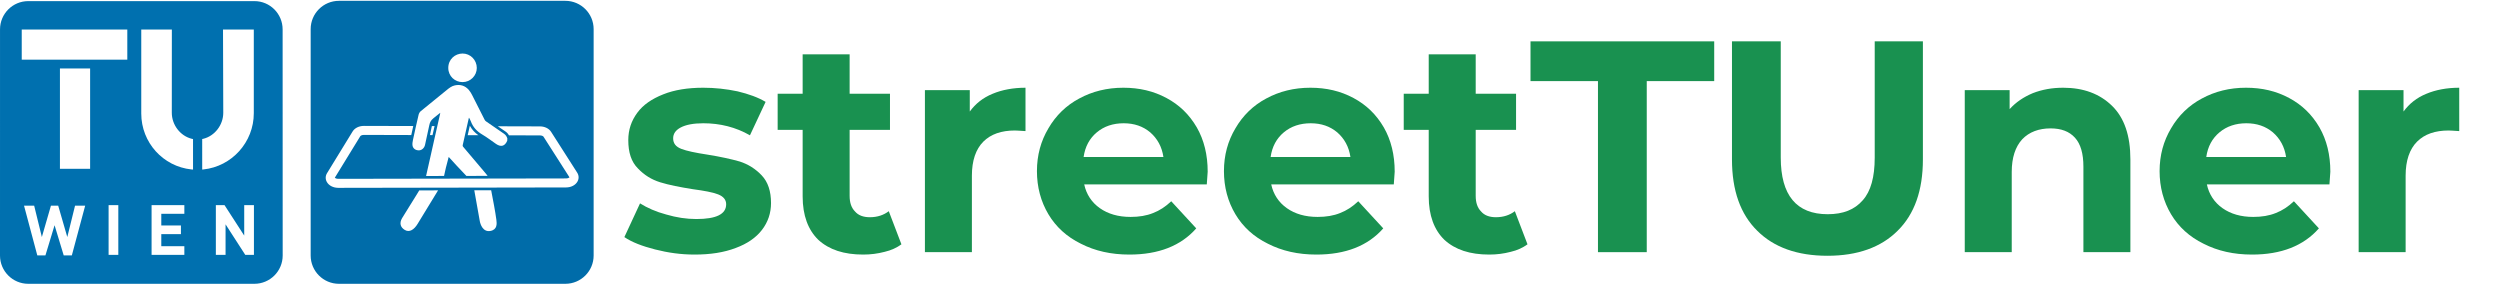
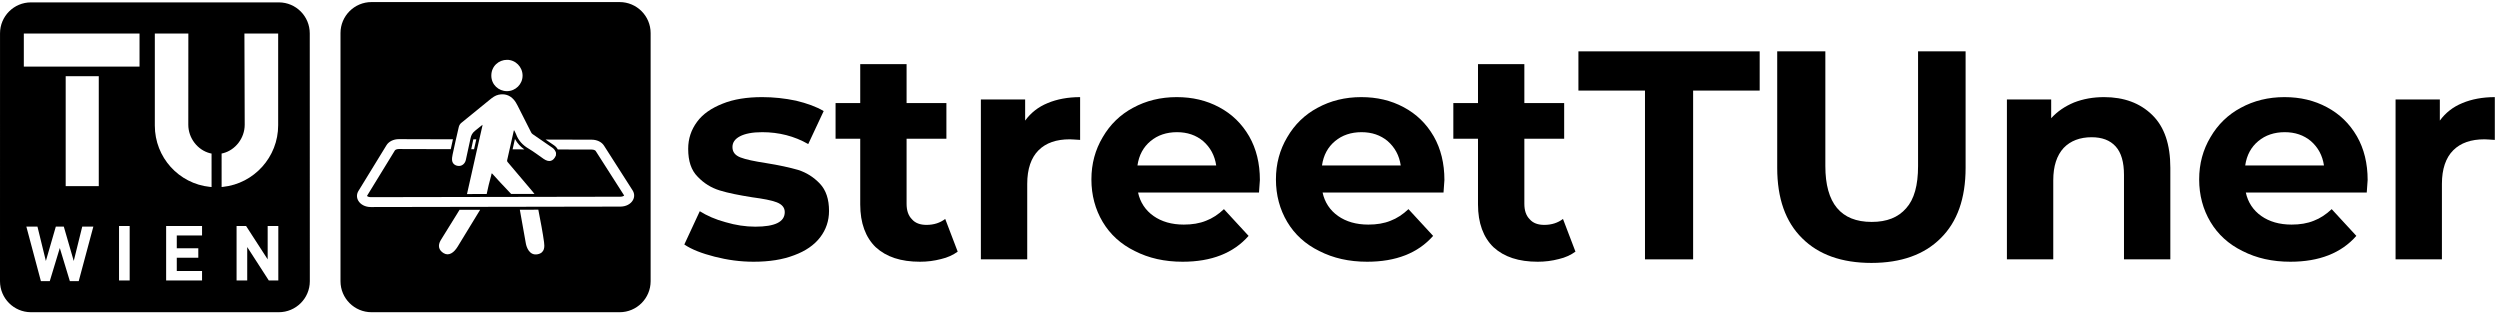
- <svg xmlns="http://www.w3.org/2000/svg" width="100%" height="100%" viewBox="0 0 963 110" version="1.1" xml:space="preserve" style="fill-rule:evenodd;clip-rule:evenodd;stroke-linejoin:round;stroke-miterlimit:2;">
-   <g id="FVV_Logo_blau" transform="matrix(0.0922865,0,0,0.0922865,174.169,54.82)">
-     <g transform="matrix(1,0,0,1,-590.552,-590.55)">
-       <clipPath id="_clip1">
-         <rect x="0" y="0" width="1181.1" height="1181.1" />
-       </clipPath>
-       <g clip-path="url(#_clip1)">
-         <g transform="matrix(4.16667,0,0,4.16667,1113.82,427.126)">
-           <g id="Layer-1">
-             <path d="M0,78.444C-2.013,82.128 -6.421,84.422 -11.504,84.429L-239.608,84.83L-239.639,84.83C-244.682,84.83 -249.079,82.572 -251.12,78.932C-252.697,76.121 -252.626,72.917 -250.925,70.141L-237.302,47.928L-235.88,45.611L-225.29,28.342C-223.182,24.905 -218.86,22.775 -214.003,22.775L-213.957,22.775L-164.558,22.913C-165.206,25.802 -165.867,28.805 -166.546,31.938L-213.982,31.803L-214.003,31.803C-215.925,31.803 -217.28,32.553 -217.593,33.064L-226.73,47.964L-228.001,50.036L-243.118,74.683C-242.73,75.094 -241.58,75.798 -239.639,75.798L-239.624,75.798L-11.521,75.4C-9.588,75.396 -8.443,74.698 -8.054,74.289L-23.196,50.597L-34.092,33.552C-34.413,33.049 -35.77,32.304 -37.658,32.299L-68.692,32.213C-69.548,30.64 -70.708,29.367 -72.204,28.356C-74.732,26.645 -77.239,24.93 -79.825,23.152L-37.634,23.27C-32.885,23.283 -28.612,25.36 -26.484,28.69L-14.188,47.925L-0.338,69.593C1.435,72.368 1.558,75.592 0,78.444M-87.227,128.002C-94.736,129.405 -97.313,121.401 -97.909,118.101C-99.421,109.726 -101.635,96.966 -103.407,87.286L-86.503,87.256C-84.629,96.937 -82.349,108.716 -81.278,116.872C-80.78,120.67 -80.262,126.699 -87.227,128.002M-160.221,121C-163.679,126.636 -168.307,129.798 -172.98,127.031C-177.564,124.316 -178.604,120.04 -175.717,115.159C-172.41,109.565 -164.122,96.69 -160.797,91.108C-160.054,89.86 -159.294,88.622 -158.535,87.382L-139.689,87.348C-145.851,97.446 -154.471,111.623 -160.221,121M-147.827,31.989C-147.171,28.99 -146.524,25.97 -145.911,22.965L-143.201,22.972C-143.882,25.964 -144.57,28.989 -145.249,31.998L-147.827,31.989ZM-99.291,32.127L-110.021,32.095C-109.339,29.074 -108.657,26.061 -107.98,23.072C-107.941,22.901 -107.902,22.726 -107.864,22.555C-107.771,22.731 -107.674,22.902 -107.577,23.073C-105.604,26.608 -102.861,29.603 -99.291,32.127M-157.017,8.004C-148.32,0.819 -139.499,-6.213 -130.769,-13.357C-128.381,-15.309 -125.949,-17.142 -122.895,-17.807C-117.449,-18.993 -112.713,-17.553 -109.005,-13.396C-107.596,-11.818 -106.496,-9.906 -105.521,-8.008C-101.314,0.188 -97.216,8.438 -93.043,16.65C-92.725,17.277 -92.255,17.815 -91.678,18.215C-85.711,22.369 -79.735,26.511 -73.714,30.587C-71.979,31.76 -70.936,33.328 -70.31,35.271C-70.346,36.098 -70.379,36.843 -70.416,37.673C-72.747,43.131 -76.653,44.243 -81.627,40.831C-86.215,37.683 -90.624,34.237 -95.408,31.427C-100.828,28.244 -104.735,24.033 -106.882,18.135C-107.323,16.923 -108.035,15.808 -108.641,14.614C-108.813,14.763 -108.866,14.786 -108.874,14.82C-110.936,23.92 -113.002,33.016 -115.024,42.125C-115.121,42.556 -114.98,43.202 -114.699,43.536C-114.053,44.302 -113.404,45.068 -112.757,45.837C-105.846,54.039 -98.916,62.224 -91.972,70.399C-91.293,71.2 -90.614,71.993 -90.038,72.842L-111.321,72.881C-117.768,66.087 -126.148,57.265 -128.458,54.474C-129.189,53.59 -129.278,54.446 -129.349,54.751C-129.425,55.082 -129.444,55.424 -129.535,55.753C-131.818,63.985 -132.207,66.217 -133.25,70.873C-133.402,71.554 -133.549,72.238 -133.695,72.921L-151.699,72.952C-151.617,72.581 -151.536,72.211 -151.452,71.842C-150.148,66.12 -148.861,60.392 -147.576,54.666C-146.035,47.797 -144.5,40.925 -142.953,34.058C-141.205,26.303 -139.426,18.555 -137.667,10.803C-137.598,10.502 -137.59,10.186 -137.528,9.666C-138.744,10.632 -139.842,11.493 -140.926,12.371C-142.079,13.304 -142.923,13.963 -144.386,15.158C-146.802,17.133 -147.886,19.163 -148.455,21.965C-149.808,28.616 -151.304,35.24 -152.776,41.868C-153.469,44.98 -156.039,47.232 -158.827,47.274C-162.073,47.324 -164.764,45.565 -165.273,42.528C-165.573,40.744 -165.259,38.779 -164.873,36.97C-163.062,28.495 -161.187,20.032 -159.186,11.601C-158.874,10.292 -158.045,8.851 -157.017,8.004M-115.15,-49.721C-107.294,-49.743 -100.89,-43.219 -100.896,-35.254C-100.9,-27.473 -107.321,-21.093 -115.15,-21.091C-122.813,-21.077 -129.475,-27.018 -129.462,-35.32C-129.449,-44.032 -122.57,-49.702 -115.15,-49.721M-12.198,-102.511L-238.97,-102.511C-254.625,-102.511 -267.316,-89.82 -267.316,-74.163L-267.316,152.607C-267.316,168.262 -254.625,180.955 -238.97,180.955L-12.198,180.955C3.457,180.955 16.147,168.262 16.147,152.607L16.147,-74.163C16.147,-89.82 3.457,-102.511 -12.198,-102.511" style="fill:rgb(0,108,169);fill-rule:nonzero;" />
-           </g>
-         </g>
+ <svg xmlns="http://www.w3.org/2000/svg" width="100%" height="100%" viewBox="0 0 186 24" version="1.1" xml:space="preserve" style="fill-rule:evenodd;clip-rule:evenodd;stroke-linejoin:round;stroke-miterlimit:2;">
+   <g id="Artboard1" transform="matrix(0.606694,0,0,0.610672,0,-8.11669)">
+     <rect x="0" y="13.291" width="306.036" height="38.045" style="fill:none;" />
+     <g id="FVV-Logo" transform="matrix(1.64828,0,0,1.63754,0,9.95105)">
+       <g transform="matrix(0.081401,0,0,0.081401,47.0927,10.5383)">
+         <path d="M0,78.444C-2.013,82.128 -6.421,84.422 -11.504,84.429L-239.608,84.83L-239.639,84.83C-244.682,84.83 -249.079,82.572 -251.12,78.932C-252.697,76.121 -252.626,72.917 -250.925,70.141L-237.302,47.928L-235.88,45.611L-225.29,28.342C-223.182,24.905 -218.86,22.775 -214.003,22.775L-213.957,22.775L-164.558,22.913C-165.206,25.802 -165.867,28.805 -166.546,31.938L-213.982,31.803L-214.003,31.803C-215.925,31.803 -217.28,32.553 -217.593,33.064L-226.73,47.964L-228.001,50.036L-243.118,74.683C-242.73,75.094 -241.58,75.798 -239.639,75.798L-239.624,75.798L-11.521,75.4C-9.588,75.396 -8.443,74.698 -8.054,74.289L-23.196,50.597L-34.092,33.552C-34.413,33.049 -35.77,32.304 -37.658,32.299L-68.692,32.213C-69.548,30.64 -70.708,29.367 -72.204,28.356C-74.732,26.645 -77.239,24.93 -79.825,23.152L-37.634,23.27C-32.885,23.283 -28.612,25.36 -26.484,28.69L-14.188,47.925L-0.338,69.593C1.435,72.368 1.558,75.592 0,78.444M-87.227,128.002C-94.736,129.405 -97.313,121.401 -97.909,118.101C-99.421,109.726 -101.635,96.966 -103.407,87.286L-86.503,87.256C-84.629,96.937 -82.349,108.716 -81.278,116.872C-80.78,120.67 -80.262,126.699 -87.227,128.002M-160.221,121C-163.679,126.636 -168.307,129.798 -172.98,127.031C-177.564,124.316 -178.604,120.04 -175.717,115.159C-172.41,109.565 -164.122,96.69 -160.797,91.108C-160.054,89.86 -159.294,88.622 -158.535,87.382L-139.689,87.348C-145.851,97.446 -154.471,111.623 -160.221,121M-147.827,31.989C-147.171,28.99 -146.524,25.97 -145.911,22.965L-143.201,22.972C-143.882,25.964 -144.57,28.989 -145.249,31.998L-147.827,31.989ZM-99.291,32.127L-110.021,32.095C-109.339,29.074 -108.657,26.061 -107.98,23.072C-107.941,22.901 -107.902,22.726 -107.864,22.555C-107.771,22.731 -107.674,22.902 -107.577,23.073C-105.604,26.608 -102.861,29.603 -99.291,32.127M-157.017,8.004C-148.32,0.819 -139.499,-6.213 -130.769,-13.357C-128.381,-15.309 -125.949,-17.142 -122.895,-17.807C-117.449,-18.993 -112.713,-17.553 -109.005,-13.396C-107.596,-11.818 -106.496,-9.906 -105.521,-8.008C-101.314,0.188 -97.216,8.438 -93.043,16.65C-92.725,17.277 -92.255,17.815 -91.678,18.215C-85.711,22.369 -79.735,26.511 -73.714,30.587C-71.979,31.76 -70.936,33.328 -70.31,35.271C-70.346,36.098 -70.379,36.843 -70.416,37.673C-72.747,43.131 -76.653,44.243 -81.627,40.831C-86.215,37.683 -90.624,34.237 -95.408,31.427C-100.828,28.244 -104.735,24.033 -106.882,18.135C-107.323,16.923 -108.035,15.808 -108.641,14.614C-108.813,14.763 -108.866,14.786 -108.874,14.82C-110.936,23.92 -113.002,33.016 -115.024,42.125C-115.121,42.556 -114.98,43.202 -114.699,43.536C-114.053,44.302 -113.404,45.068 -112.757,45.837C-105.846,54.039 -98.916,62.224 -91.972,70.399C-91.293,71.2 -90.614,71.993 -90.038,72.842L-111.321,72.881C-117.768,66.087 -126.148,57.265 -128.458,54.474C-129.189,53.59 -129.278,54.446 -129.349,54.751C-129.425,55.082 -129.444,55.424 -129.535,55.753C-131.818,63.985 -132.207,66.217 -133.25,70.873C-133.402,71.554 -133.549,72.238 -133.695,72.921L-151.699,72.952C-151.617,72.581 -151.536,72.211 -151.452,71.842C-150.148,66.12 -148.861,60.392 -147.576,54.666C-146.035,47.797 -144.5,40.925 -142.953,34.058C-141.205,26.303 -139.426,18.555 -137.667,10.803C-137.598,10.502 -137.59,10.186 -137.528,9.666C-138.744,10.632 -139.842,11.493 -140.926,12.371C-142.079,13.304 -142.923,13.963 -144.386,15.158C-146.802,17.133 -147.886,19.163 -148.455,21.965C-149.808,28.616 -151.304,35.24 -152.776,41.868C-153.469,44.98 -156.039,47.232 -158.827,47.274C-162.073,47.324 -164.764,45.565 -165.273,42.528C-165.573,40.744 -165.259,38.779 -164.873,36.97C-163.062,28.495 -161.187,20.032 -159.186,11.601C-158.874,10.292 -158.045,8.851 -157.017,8.004M-115.15,-49.721C-107.294,-49.743 -100.89,-43.219 -100.896,-35.254C-100.9,-27.473 -107.321,-21.093 -115.15,-21.091C-122.813,-21.077 -129.475,-27.018 -129.462,-35.32C-129.449,-44.032 -122.57,-49.702 -115.15,-49.721M-12.198,-102.511L-238.97,-102.511C-254.625,-102.511 -267.316,-89.82 -267.316,-74.163L-267.316,152.607C-267.316,168.262 -254.625,180.955 -238.97,180.955L-12.198,180.955C3.457,180.955 16.147,168.262 16.147,152.607L16.147,-74.163C16.147,-89.82 3.457,-102.511 -12.198,-102.511" style="fill-rule:nonzero;" />
      </g>
-     </g>
-   </g>
-   <g id="TU_Signet_CMYK" transform="matrix(0.115242,0,0,0.115242,54.5,54.82)">
-     <g transform="matrix(1,0,0,1,-472.917,-472.917)">
-       <clipPath id="_clip2">
-         <rect x="0" y="0" width="945.833" height="945.833" />
-       </clipPath>
-       <g clip-path="url(#_clip2)">
-         <g transform="matrix(4.16667,0,0,4.16667,0,0)">
-           <path d="M204.094,0.229C216.61,0.229 226.725,10.387 226.725,22.918L226.772,204.313C226.772,216.843 216.579,227 204.063,227L22.678,227C10.162,227 0,216.843 0,204.313L0.016,22.918C0.016,10.387 10.146,0.229 22.662,0.229L204.094,0.229ZM48.08,134.727L48.08,54.266L72.293,54.266L72.293,134.727L48.08,134.727ZM17.434,23.01L102.126,23.01L102.126,47.223L17.434,47.223L17.434,23.01ZM68.327,164.324L60.199,164.324L53.978,189.492L46.691,164.324L40.862,164.324L33.575,189.492L27.409,164.324L19.282,164.324L29.932,204.233L36.433,204.233L43.776,180.018L51.12,204.233L57.622,204.233L68.327,164.324ZM203.706,203.787L203.706,163.877L195.914,163.877L195.914,188.316L180.107,163.877L173.157,163.877L173.157,203.787L180.948,203.787L180.948,179.292L196.755,203.787L203.706,203.787ZM147.888,203.787L147.888,196.836L129.391,196.836L129.391,187.139L145.142,187.139L145.142,180.188L129.391,180.188L129.391,170.829L147.888,170.829L147.888,163.877L121.599,163.877L121.599,203.787L147.888,203.787ZM94.911,203.787L94.911,163.877L87.119,163.877L87.119,203.787L94.911,203.787ZM154.854,135.369L153.573,135.261C130.873,132.891 113.321,113.71 113.321,90.383L113.321,23.01L137.861,23.01L137.821,89.786C137.821,99.551 144.612,108.333 153.724,110.646C154.125,110.742 154.437,110.806 154.846,110.878L154.854,135.369ZM162.202,110.843C162.57,110.776 162.843,110.732 163.203,110.646C172.317,108.334 179.109,99.552 179.109,89.786L178.9,23.01L203.597,23.01L203.597,90.137C203.62,113.464 185.905,132.864 163.203,135.262L162.207,135.365L162.202,110.843Z" style="fill:rgb(0,112,175);" />
-         </g>
+       <g transform="matrix(0.101649,0,0,0.101649,0,2.19388)">
+         <path d="M204.094,0.229C216.61,0.229 226.725,10.387 226.725,22.918L226.772,204.313C226.772,216.843 216.579,227 204.063,227L22.678,227C10.162,227 0,216.843 0,204.313L0.016,22.918C0.016,10.387 10.146,0.229 22.662,0.229L204.094,0.229ZM48.08,134.727L48.08,54.266L72.293,54.266L72.293,134.727L48.08,134.727ZM17.434,23.01L102.126,23.01L102.126,47.223L17.434,47.223L17.434,23.01ZM68.327,164.324L60.199,164.324L53.978,189.492L46.691,164.324L40.862,164.324L33.575,189.492L27.409,164.324L19.282,164.324L29.932,204.233L36.433,204.233L43.776,180.018L51.12,204.233L57.622,204.233L68.327,164.324ZM203.706,203.787L203.706,163.877L195.914,163.877L195.914,188.316L180.107,163.877L173.157,163.877L173.157,203.787L180.948,203.787L180.948,179.292L196.755,203.787L203.706,203.787ZM147.888,203.787L147.888,196.836L129.391,196.836L129.391,187.139L145.142,187.139L145.142,180.188L129.391,180.188L129.391,170.829L147.888,170.829L147.888,163.877L121.599,163.877L121.599,203.787L147.888,203.787ZM94.911,203.787L94.911,163.877L87.119,163.877L87.119,203.787L94.911,203.787ZM154.854,135.369L153.573,135.261C130.873,132.891 113.321,113.71 113.321,90.383L113.321,23.01L137.861,23.01L137.821,89.786C137.821,99.551 144.612,108.333 153.724,110.646C154.125,110.742 154.437,110.806 154.846,110.878L154.854,135.369ZM162.202,110.843C162.57,110.776 162.843,110.732 163.203,110.646C172.317,108.334 179.109,99.552 179.109,89.786L178.9,23.01L203.597,23.01L203.597,90.137C203.62,113.464 185.905,132.864 163.203,135.262L162.207,135.365L162.202,110.843Z" />
      </g>
-     </g>
-   </g>
-   <g transform="matrix(0.960786,0,0,1.14481,68.984,280.402)">
-     <g id="Schrift-als-Form">
-       <g>
-         <g transform="matrix(120.735,0,0,101.327,176.11,-160.089)">
-           <path d="M0.253,0.008C0.208,0.008 0.165,0.002 0.122,-0.009C0.079,-0.02 0.045,-0.033 0.02,-0.05L0.072,-0.162C0.096,-0.147 0.125,-0.134 0.159,-0.125C0.193,-0.115 0.226,-0.11 0.259,-0.11C0.325,-0.11 0.358,-0.126 0.358,-0.159C0.358,-0.174 0.349,-0.185 0.331,-0.192C0.313,-0.199 0.285,-0.204 0.248,-0.209C0.204,-0.216 0.168,-0.223 0.139,-0.232C0.11,-0.241 0.086,-0.256 0.065,-0.278C0.043,-0.3 0.033,-0.331 0.033,-0.372C0.033,-0.406 0.043,-0.436 0.063,-0.463C0.082,-0.489 0.111,-0.509 0.149,-0.524C0.186,-0.539 0.231,-0.546 0.282,-0.546C0.32,-0.546 0.358,-0.542 0.396,-0.534C0.433,-0.525 0.464,-0.514 0.489,-0.499L0.437,-0.388C0.39,-0.415 0.338,-0.428 0.282,-0.428C0.249,-0.428 0.224,-0.423 0.207,-0.414C0.19,-0.405 0.182,-0.393 0.182,-0.378C0.182,-0.361 0.191,-0.35 0.209,-0.343C0.227,-0.336 0.256,-0.33 0.295,-0.324C0.339,-0.317 0.375,-0.309 0.403,-0.301C0.431,-0.292 0.455,-0.277 0.476,-0.255C0.497,-0.233 0.507,-0.202 0.507,-0.163C0.507,-0.13 0.497,-0.1 0.477,-0.074C0.457,-0.048 0.428,-0.028 0.39,-0.014C0.351,0.001 0.306,0.008 0.253,0.008Z" style="fill:rgb(25,145,80);fill-rule:nonzero;" />
-         </g>
-         <g transform="matrix(120.735,0,0,101.327,239.013,-160.089)">
-           <path d="M0.419,-0.026C0.404,-0.015 0.385,-0.006 0.363,-0.001C0.34,0.005 0.317,0.008 0.292,0.008C0.228,0.008 0.179,-0.008 0.143,-0.041C0.109,-0.074 0.091,-0.122 0.091,-0.185L0.091,-0.406L0.008,-0.406L0.008,-0.526L0.091,-0.526L0.091,-0.657L0.247,-0.657L0.247,-0.526L0.381,-0.526L0.381,-0.406L0.247,-0.406L0.247,-0.187C0.247,-0.164 0.253,-0.147 0.265,-0.135C0.276,-0.122 0.293,-0.116 0.314,-0.116C0.339,-0.116 0.36,-0.123 0.377,-0.136L0.419,-0.026Z" style="fill:rgb(25,145,80);fill-rule:nonzero;" />
-         </g>
-         <g transform="matrix(120.735,0,0,101.327,290.325,-160.089)">
-           <path d="M0.221,-0.467C0.24,-0.493 0.265,-0.513 0.297,-0.526C0.328,-0.539 0.365,-0.546 0.406,-0.546L0.406,-0.402C0.389,-0.403 0.377,-0.404 0.371,-0.404C0.326,-0.404 0.291,-0.392 0.266,-0.367C0.241,-0.342 0.228,-0.304 0.228,-0.254L0.228,-0L0.072,-0L0.072,-0.538L0.221,-0.538L0.221,-0.467Z" style="fill:rgb(25,145,80);fill-rule:nonzero;" />
-         </g>
-         <g transform="matrix(120.735,0,0,101.327,340.067,-160.089)">
-           <path d="M0.599,-0.267C0.599,-0.265 0.598,-0.251 0.596,-0.225L0.189,-0.225C0.196,-0.192 0.214,-0.165 0.241,-0.146C0.268,-0.127 0.302,-0.117 0.343,-0.117C0.371,-0.117 0.396,-0.121 0.418,-0.13C0.439,-0.138 0.459,-0.151 0.478,-0.169L0.561,-0.079C0.51,-0.021 0.436,0.008 0.339,0.008C0.278,0.008 0.225,-0.004 0.178,-0.028C0.131,-0.051 0.095,-0.084 0.07,-0.126C0.045,-0.168 0.032,-0.216 0.032,-0.269C0.032,-0.322 0.045,-0.369 0.07,-0.411C0.095,-0.454 0.129,-0.487 0.172,-0.51C0.216,-0.534 0.265,-0.546 0.319,-0.546C0.372,-0.546 0.419,-0.535 0.462,-0.512C0.505,-0.489 0.538,-0.457 0.563,-0.414C0.587,-0.372 0.599,-0.323 0.599,-0.267ZM0.32,-0.428C0.285,-0.428 0.255,-0.418 0.231,-0.398C0.207,-0.378 0.192,-0.351 0.187,-0.316L0.452,-0.316C0.447,-0.35 0.432,-0.377 0.408,-0.398C0.384,-0.418 0.355,-0.428 0.32,-0.428Z" style="fill:rgb(25,145,80);fill-rule:nonzero;" />
-         </g>
-         <g transform="matrix(120.735,0,0,101.327,415.044,-160.089)">
-           <path d="M0.599,-0.267C0.599,-0.265 0.598,-0.251 0.596,-0.225L0.189,-0.225C0.196,-0.192 0.214,-0.165 0.241,-0.146C0.268,-0.127 0.302,-0.117 0.343,-0.117C0.371,-0.117 0.396,-0.121 0.418,-0.13C0.439,-0.138 0.459,-0.151 0.478,-0.169L0.561,-0.079C0.51,-0.021 0.436,0.008 0.339,0.008C0.278,0.008 0.225,-0.004 0.178,-0.028C0.131,-0.051 0.095,-0.084 0.07,-0.126C0.045,-0.168 0.032,-0.216 0.032,-0.269C0.032,-0.322 0.045,-0.369 0.07,-0.411C0.095,-0.454 0.129,-0.487 0.172,-0.51C0.216,-0.534 0.265,-0.546 0.319,-0.546C0.372,-0.546 0.419,-0.535 0.462,-0.512C0.505,-0.489 0.538,-0.457 0.563,-0.414C0.587,-0.372 0.599,-0.323 0.599,-0.267ZM0.32,-0.428C0.285,-0.428 0.255,-0.418 0.231,-0.398C0.207,-0.378 0.192,-0.351 0.187,-0.316L0.452,-0.316C0.447,-0.35 0.432,-0.377 0.408,-0.398C0.384,-0.418 0.355,-0.428 0.32,-0.428Z" style="fill:rgb(25,145,80);fill-rule:nonzero;" />
-         </g>
-         <g transform="matrix(120.735,0,0,101.327,490.02,-160.089)">
-           <path d="M0.419,-0.026C0.404,-0.015 0.385,-0.006 0.363,-0.001C0.34,0.005 0.317,0.008 0.292,0.008C0.228,0.008 0.179,-0.008 0.143,-0.041C0.109,-0.074 0.091,-0.122 0.091,-0.185L0.091,-0.406L0.008,-0.406L0.008,-0.526L0.091,-0.526L0.091,-0.657L0.247,-0.657L0.247,-0.526L0.381,-0.526L0.381,-0.406L0.247,-0.406L0.247,-0.187C0.247,-0.164 0.253,-0.147 0.265,-0.135C0.276,-0.122 0.293,-0.116 0.314,-0.116C0.339,-0.116 0.36,-0.123 0.377,-0.136L0.419,-0.026Z" style="fill:rgb(25,145,80);fill-rule:nonzero;" />
-         </g>
-         <g transform="matrix(120.735,0,0,101.327,541.332,-160.089)">
-           <path d="M0.228,-0.568L0.004,-0.568L0.004,-0.7L0.614,-0.7L0.614,-0.568L0.39,-0.568L0.39,-0L0.228,-0L0.228,-0.568Z" style="fill:rgb(25,145,80);fill-rule:nonzero;" />
-         </g>
-         <g transform="matrix(120.735,0,0,101.327,613.29,-160.089)">
-           <path d="M0.394,0.012C0.294,0.012 0.216,-0.016 0.161,-0.071C0.105,-0.126 0.077,-0.205 0.077,-0.308L0.077,-0.7L0.239,-0.7L0.239,-0.314C0.239,-0.189 0.291,-0.126 0.395,-0.126C0.446,-0.126 0.484,-0.141 0.511,-0.172C0.538,-0.202 0.551,-0.249 0.551,-0.314L0.551,-0.7L0.711,-0.7L0.711,-0.308C0.711,-0.205 0.683,-0.126 0.627,-0.071C0.572,-0.016 0.494,0.012 0.394,0.012Z" style="fill:rgb(25,145,80);fill-rule:nonzero;" />
-         </g>
-         <g transform="matrix(120.735,0,0,101.327,707.221,-160.089)">
-           <path d="M0.399,-0.546C0.466,-0.546 0.52,-0.526 0.561,-0.486C0.602,-0.446 0.622,-0.387 0.622,-0.308L0.622,-0L0.466,-0L0.466,-0.284C0.466,-0.327 0.457,-0.359 0.438,-0.38C0.419,-0.401 0.392,-0.411 0.357,-0.411C0.318,-0.411 0.286,-0.399 0.263,-0.375C0.24,-0.35 0.228,-0.314 0.228,-0.266L0.228,-0L0.072,-0L0.072,-0.538L0.221,-0.538L0.221,-0.475C0.242,-0.498 0.267,-0.515 0.298,-0.528C0.329,-0.54 0.362,-0.546 0.399,-0.546Z" style="fill:rgb(25,145,80);fill-rule:nonzero;" />
-         </g>
-         <g transform="matrix(120.735,0,0,101.327,790.166,-160.089)">
-           <path d="M0.599,-0.267C0.599,-0.265 0.598,-0.251 0.596,-0.225L0.189,-0.225C0.196,-0.192 0.214,-0.165 0.241,-0.146C0.268,-0.127 0.302,-0.117 0.343,-0.117C0.371,-0.117 0.396,-0.121 0.418,-0.13C0.439,-0.138 0.459,-0.151 0.478,-0.169L0.561,-0.079C0.51,-0.021 0.436,0.008 0.339,0.008C0.278,0.008 0.225,-0.004 0.178,-0.028C0.131,-0.051 0.095,-0.084 0.07,-0.126C0.045,-0.168 0.032,-0.216 0.032,-0.269C0.032,-0.322 0.045,-0.369 0.07,-0.411C0.095,-0.454 0.129,-0.487 0.172,-0.51C0.216,-0.534 0.265,-0.546 0.319,-0.546C0.372,-0.546 0.419,-0.535 0.462,-0.512C0.505,-0.489 0.538,-0.457 0.563,-0.414C0.587,-0.372 0.599,-0.323 0.599,-0.267ZM0.32,-0.428C0.285,-0.428 0.255,-0.418 0.231,-0.398C0.207,-0.378 0.192,-0.351 0.187,-0.316L0.452,-0.316C0.447,-0.35 0.432,-0.377 0.408,-0.398C0.384,-0.418 0.355,-0.428 0.32,-0.428Z" style="fill:rgb(25,145,80);fill-rule:nonzero;" />
-         </g>
-         <g transform="matrix(120.735,0,0,101.327,865.142,-160.089)">
-           <path d="M0.221,-0.467C0.24,-0.493 0.265,-0.513 0.297,-0.526C0.328,-0.539 0.365,-0.546 0.406,-0.546L0.406,-0.402C0.389,-0.403 0.377,-0.404 0.371,-0.404C0.326,-0.404 0.291,-0.392 0.266,-0.367C0.241,-0.342 0.228,-0.304 0.228,-0.254L0.228,-0L0.072,-0L0.072,-0.538L0.221,-0.538L0.221,-0.467Z" style="fill:rgb(25,145,80);fill-rule:nonzero;" />
-         </g>
+       <g transform="matrix(22.1075,0,0,22.1075,50.4712,21.336)">
+         <path d="M0.253,0.008C0.208,0.008 0.165,0.002 0.122,-0.009C0.079,-0.02 0.045,-0.033 0.02,-0.05L0.072,-0.162C0.096,-0.147 0.125,-0.134 0.159,-0.125C0.193,-0.115 0.226,-0.11 0.259,-0.11C0.325,-0.11 0.358,-0.126 0.358,-0.159C0.358,-0.174 0.349,-0.185 0.331,-0.192C0.313,-0.199 0.285,-0.204 0.248,-0.209C0.204,-0.216 0.168,-0.223 0.139,-0.232C0.11,-0.241 0.086,-0.256 0.065,-0.278C0.043,-0.3 0.033,-0.331 0.033,-0.372C0.033,-0.406 0.043,-0.436 0.063,-0.463C0.082,-0.489 0.111,-0.509 0.149,-0.524C0.186,-0.539 0.231,-0.546 0.282,-0.546C0.32,-0.546 0.358,-0.542 0.396,-0.534C0.433,-0.525 0.464,-0.514 0.489,-0.499L0.437,-0.388C0.39,-0.415 0.338,-0.428 0.282,-0.428C0.249,-0.428 0.224,-0.423 0.207,-0.414C0.19,-0.405 0.182,-0.393 0.182,-0.378C0.182,-0.361 0.191,-0.35 0.209,-0.343C0.227,-0.336 0.256,-0.33 0.295,-0.324C0.339,-0.317 0.375,-0.309 0.403,-0.301C0.431,-0.292 0.455,-0.277 0.476,-0.255C0.497,-0.233 0.507,-0.202 0.507,-0.163C0.507,-0.13 0.497,-0.1 0.477,-0.074C0.457,-0.048 0.428,-0.028 0.39,-0.014C0.351,0.001 0.306,0.008 0.253,0.008Z" style="fill-rule:nonzero;" />
+       </g>
+       <g transform="matrix(22.1075,0,0,22.1075,61.9893,21.336)">
+         <path d="M0.419,-0.026C0.404,-0.015 0.385,-0.006 0.363,-0.001C0.34,0.005 0.317,0.008 0.292,0.008C0.228,0.008 0.179,-0.008 0.143,-0.041C0.109,-0.074 0.091,-0.122 0.091,-0.185L0.091,-0.406L0.008,-0.406L0.008,-0.526L0.091,-0.526L0.091,-0.657L0.247,-0.657L0.247,-0.526L0.381,-0.526L0.381,-0.406L0.247,-0.406L0.247,-0.187C0.247,-0.164 0.253,-0.147 0.265,-0.135C0.276,-0.122 0.293,-0.116 0.314,-0.116C0.339,-0.116 0.36,-0.123 0.377,-0.136L0.419,-0.026Z" style="fill-rule:nonzero;" />
+       </g>
+       <g transform="matrix(22.1075,0,0,22.1075,71.3849,21.336)">
+         <path d="M0.221,-0.467C0.24,-0.493 0.265,-0.513 0.297,-0.526C0.328,-0.539 0.365,-0.546 0.406,-0.546L0.406,-0.402C0.389,-0.403 0.377,-0.404 0.371,-0.404C0.326,-0.404 0.291,-0.392 0.266,-0.367C0.241,-0.342 0.228,-0.304 0.228,-0.254L0.228,-0L0.072,-0L0.072,-0.538L0.221,-0.538L0.221,-0.467Z" style="fill-rule:nonzero;" />
+       </g>
+       <g transform="matrix(22.1075,0,0,22.1075,80.493,21.336)">
+         <path d="M0.599,-0.267C0.599,-0.265 0.598,-0.251 0.596,-0.225L0.189,-0.225C0.196,-0.192 0.214,-0.165 0.241,-0.146C0.268,-0.127 0.302,-0.117 0.343,-0.117C0.371,-0.117 0.396,-0.121 0.418,-0.13C0.439,-0.138 0.459,-0.151 0.478,-0.169L0.561,-0.079C0.51,-0.021 0.436,0.008 0.339,0.008C0.278,0.008 0.225,-0.004 0.178,-0.028C0.131,-0.051 0.095,-0.084 0.07,-0.126C0.045,-0.168 0.032,-0.216 0.032,-0.269C0.032,-0.322 0.045,-0.369 0.07,-0.411C0.095,-0.454 0.129,-0.487 0.172,-0.51C0.216,-0.534 0.265,-0.546 0.319,-0.546C0.372,-0.546 0.419,-0.535 0.462,-0.512C0.505,-0.489 0.538,-0.457 0.563,-0.414C0.587,-0.372 0.599,-0.323 0.599,-0.267ZM0.32,-0.428C0.285,-0.428 0.255,-0.418 0.231,-0.398C0.207,-0.378 0.192,-0.351 0.187,-0.316L0.452,-0.316C0.447,-0.35 0.432,-0.377 0.408,-0.398C0.384,-0.418 0.355,-0.428 0.32,-0.428Z" style="fill-rule:nonzero;" />
+       </g>
+       <g transform="matrix(22.1075,0,0,22.1075,94.2219,21.336)">
+         <path d="M0.599,-0.267C0.599,-0.265 0.598,-0.251 0.596,-0.225L0.189,-0.225C0.196,-0.192 0.214,-0.165 0.241,-0.146C0.268,-0.127 0.302,-0.117 0.343,-0.117C0.371,-0.117 0.396,-0.121 0.418,-0.13C0.439,-0.138 0.459,-0.151 0.478,-0.169L0.561,-0.079C0.51,-0.021 0.436,0.008 0.339,0.008C0.278,0.008 0.225,-0.004 0.178,-0.028C0.131,-0.051 0.095,-0.084 0.07,-0.126C0.045,-0.168 0.032,-0.216 0.032,-0.269C0.032,-0.322 0.045,-0.369 0.07,-0.411C0.095,-0.454 0.129,-0.487 0.172,-0.51C0.216,-0.534 0.265,-0.546 0.319,-0.546C0.372,-0.546 0.419,-0.535 0.462,-0.512C0.505,-0.489 0.538,-0.457 0.563,-0.414C0.587,-0.372 0.599,-0.323 0.599,-0.267ZM0.32,-0.428C0.285,-0.428 0.255,-0.418 0.231,-0.398C0.207,-0.378 0.192,-0.351 0.187,-0.316L0.452,-0.316C0.447,-0.35 0.432,-0.377 0.408,-0.398C0.384,-0.418 0.355,-0.428 0.32,-0.428Z" style="fill-rule:nonzero;" />
+       </g>
+       <g transform="matrix(22.1075,0,0,22.1075,107.951,21.336)">
+         <path d="M0.419,-0.026C0.404,-0.015 0.385,-0.006 0.363,-0.001C0.34,0.005 0.317,0.008 0.292,0.008C0.228,0.008 0.179,-0.008 0.143,-0.041C0.109,-0.074 0.091,-0.122 0.091,-0.185L0.091,-0.406L0.008,-0.406L0.008,-0.526L0.091,-0.526L0.091,-0.657L0.247,-0.657L0.247,-0.526L0.381,-0.526L0.381,-0.406L0.247,-0.406L0.247,-0.187C0.247,-0.164 0.253,-0.147 0.265,-0.135C0.276,-0.122 0.293,-0.116 0.314,-0.116C0.339,-0.116 0.36,-0.123 0.377,-0.136L0.419,-0.026Z" style="fill-rule:nonzero;" />
+       </g>
+       <g transform="matrix(22.1075,0,0,22.1075,117.346,21.336)">
+         <path d="M0.228,-0.568L0.004,-0.568L0.004,-0.7L0.614,-0.7L0.614,-0.568L0.39,-0.568L0.39,-0L0.228,-0L0.228,-0.568Z" style="fill-rule:nonzero;" />
+       </g>
+       <g transform="matrix(22.1075,0,0,22.1075,130.522,21.336)">
+         <path d="M0.394,0.012C0.294,0.012 0.216,-0.016 0.161,-0.071C0.105,-0.126 0.077,-0.205 0.077,-0.308L0.077,-0.7L0.239,-0.7L0.239,-0.314C0.239,-0.189 0.291,-0.126 0.395,-0.126C0.446,-0.126 0.484,-0.141 0.511,-0.172C0.538,-0.202 0.551,-0.249 0.551,-0.314L0.551,-0.7L0.711,-0.7L0.711,-0.308C0.711,-0.205 0.683,-0.126 0.627,-0.071C0.572,-0.016 0.494,0.012 0.394,0.012Z" style="fill-rule:nonzero;" />
+       </g>
+       <g transform="matrix(22.1075,0,0,22.1075,147.722,21.336)">
+         <path d="M0.399,-0.546C0.466,-0.546 0.52,-0.526 0.561,-0.486C0.602,-0.446 0.622,-0.387 0.622,-0.308L0.622,-0L0.466,-0L0.466,-0.284C0.466,-0.327 0.457,-0.359 0.438,-0.38C0.419,-0.401 0.392,-0.411 0.357,-0.411C0.318,-0.411 0.286,-0.399 0.263,-0.375C0.24,-0.35 0.228,-0.314 0.228,-0.266L0.228,-0L0.072,-0L0.072,-0.538L0.221,-0.538L0.221,-0.475C0.242,-0.498 0.267,-0.515 0.298,-0.528C0.329,-0.54 0.362,-0.546 0.399,-0.546Z" style="fill-rule:nonzero;" />
+       </g>
+       <g transform="matrix(22.1075,0,0,22.1075,162.91,21.336)">
+         <path d="M0.599,-0.267C0.599,-0.265 0.598,-0.251 0.596,-0.225L0.189,-0.225C0.196,-0.192 0.214,-0.165 0.241,-0.146C0.268,-0.127 0.302,-0.117 0.343,-0.117C0.371,-0.117 0.396,-0.121 0.418,-0.13C0.439,-0.138 0.459,-0.151 0.478,-0.169L0.561,-0.079C0.51,-0.021 0.436,0.008 0.339,0.008C0.278,0.008 0.225,-0.004 0.178,-0.028C0.131,-0.051 0.095,-0.084 0.07,-0.126C0.045,-0.168 0.032,-0.216 0.032,-0.269C0.032,-0.322 0.045,-0.369 0.07,-0.411C0.095,-0.454 0.129,-0.487 0.172,-0.51C0.216,-0.534 0.265,-0.546 0.319,-0.546C0.372,-0.546 0.419,-0.535 0.462,-0.512C0.505,-0.489 0.538,-0.457 0.563,-0.414C0.587,-0.372 0.599,-0.323 0.599,-0.267ZM0.32,-0.428C0.285,-0.428 0.255,-0.418 0.231,-0.398C0.207,-0.378 0.192,-0.351 0.187,-0.316L0.452,-0.316C0.447,-0.35 0.432,-0.377 0.408,-0.398C0.384,-0.418 0.355,-0.428 0.32,-0.428Z" style="fill-rule:nonzero;" />
+       </g>
+       <g transform="matrix(22.1075,0,0,22.1075,176.638,21.336)">
+         <path d="M0.221,-0.467C0.24,-0.493 0.265,-0.513 0.297,-0.526C0.328,-0.539 0.365,-0.546 0.406,-0.546L0.406,-0.402C0.389,-0.403 0.377,-0.404 0.371,-0.404C0.326,-0.404 0.291,-0.392 0.266,-0.367C0.241,-0.342 0.228,-0.304 0.228,-0.254L0.228,-0L0.072,-0L0.072,-0.538L0.221,-0.538L0.221,-0.467Z" style="fill-rule:nonzero;" />
      </g>
    </g>
  </g>
</svg>
